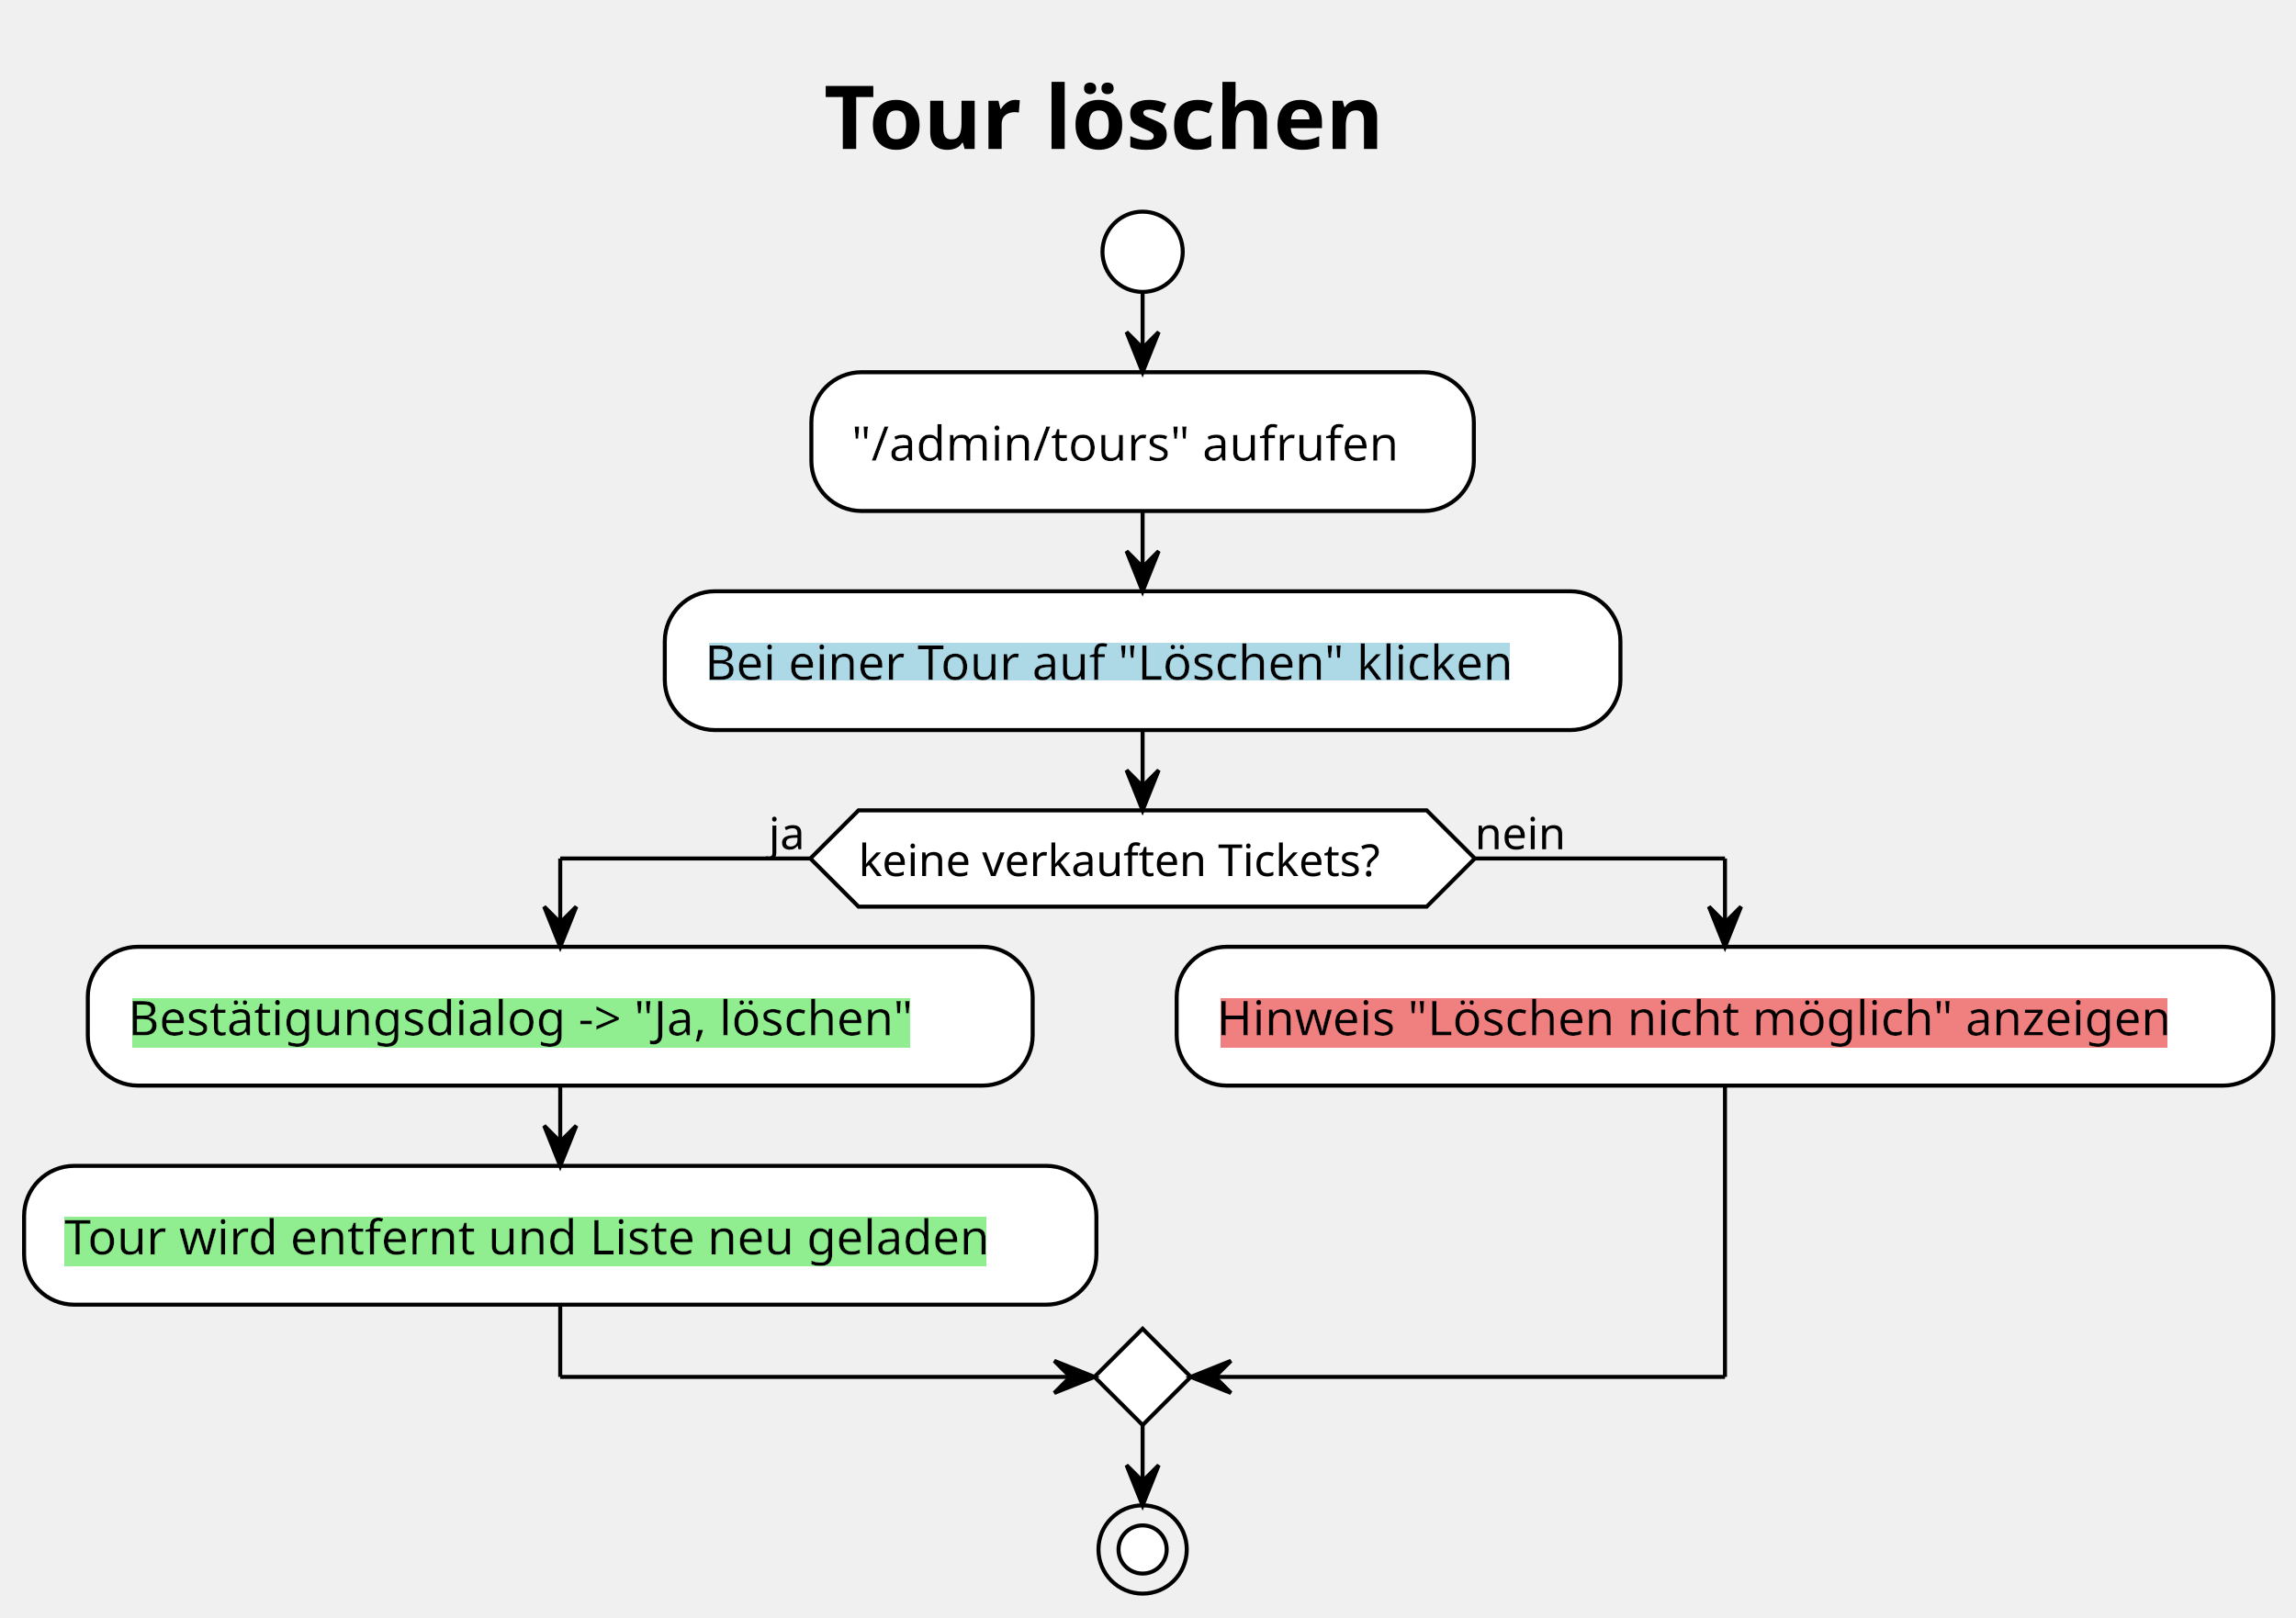
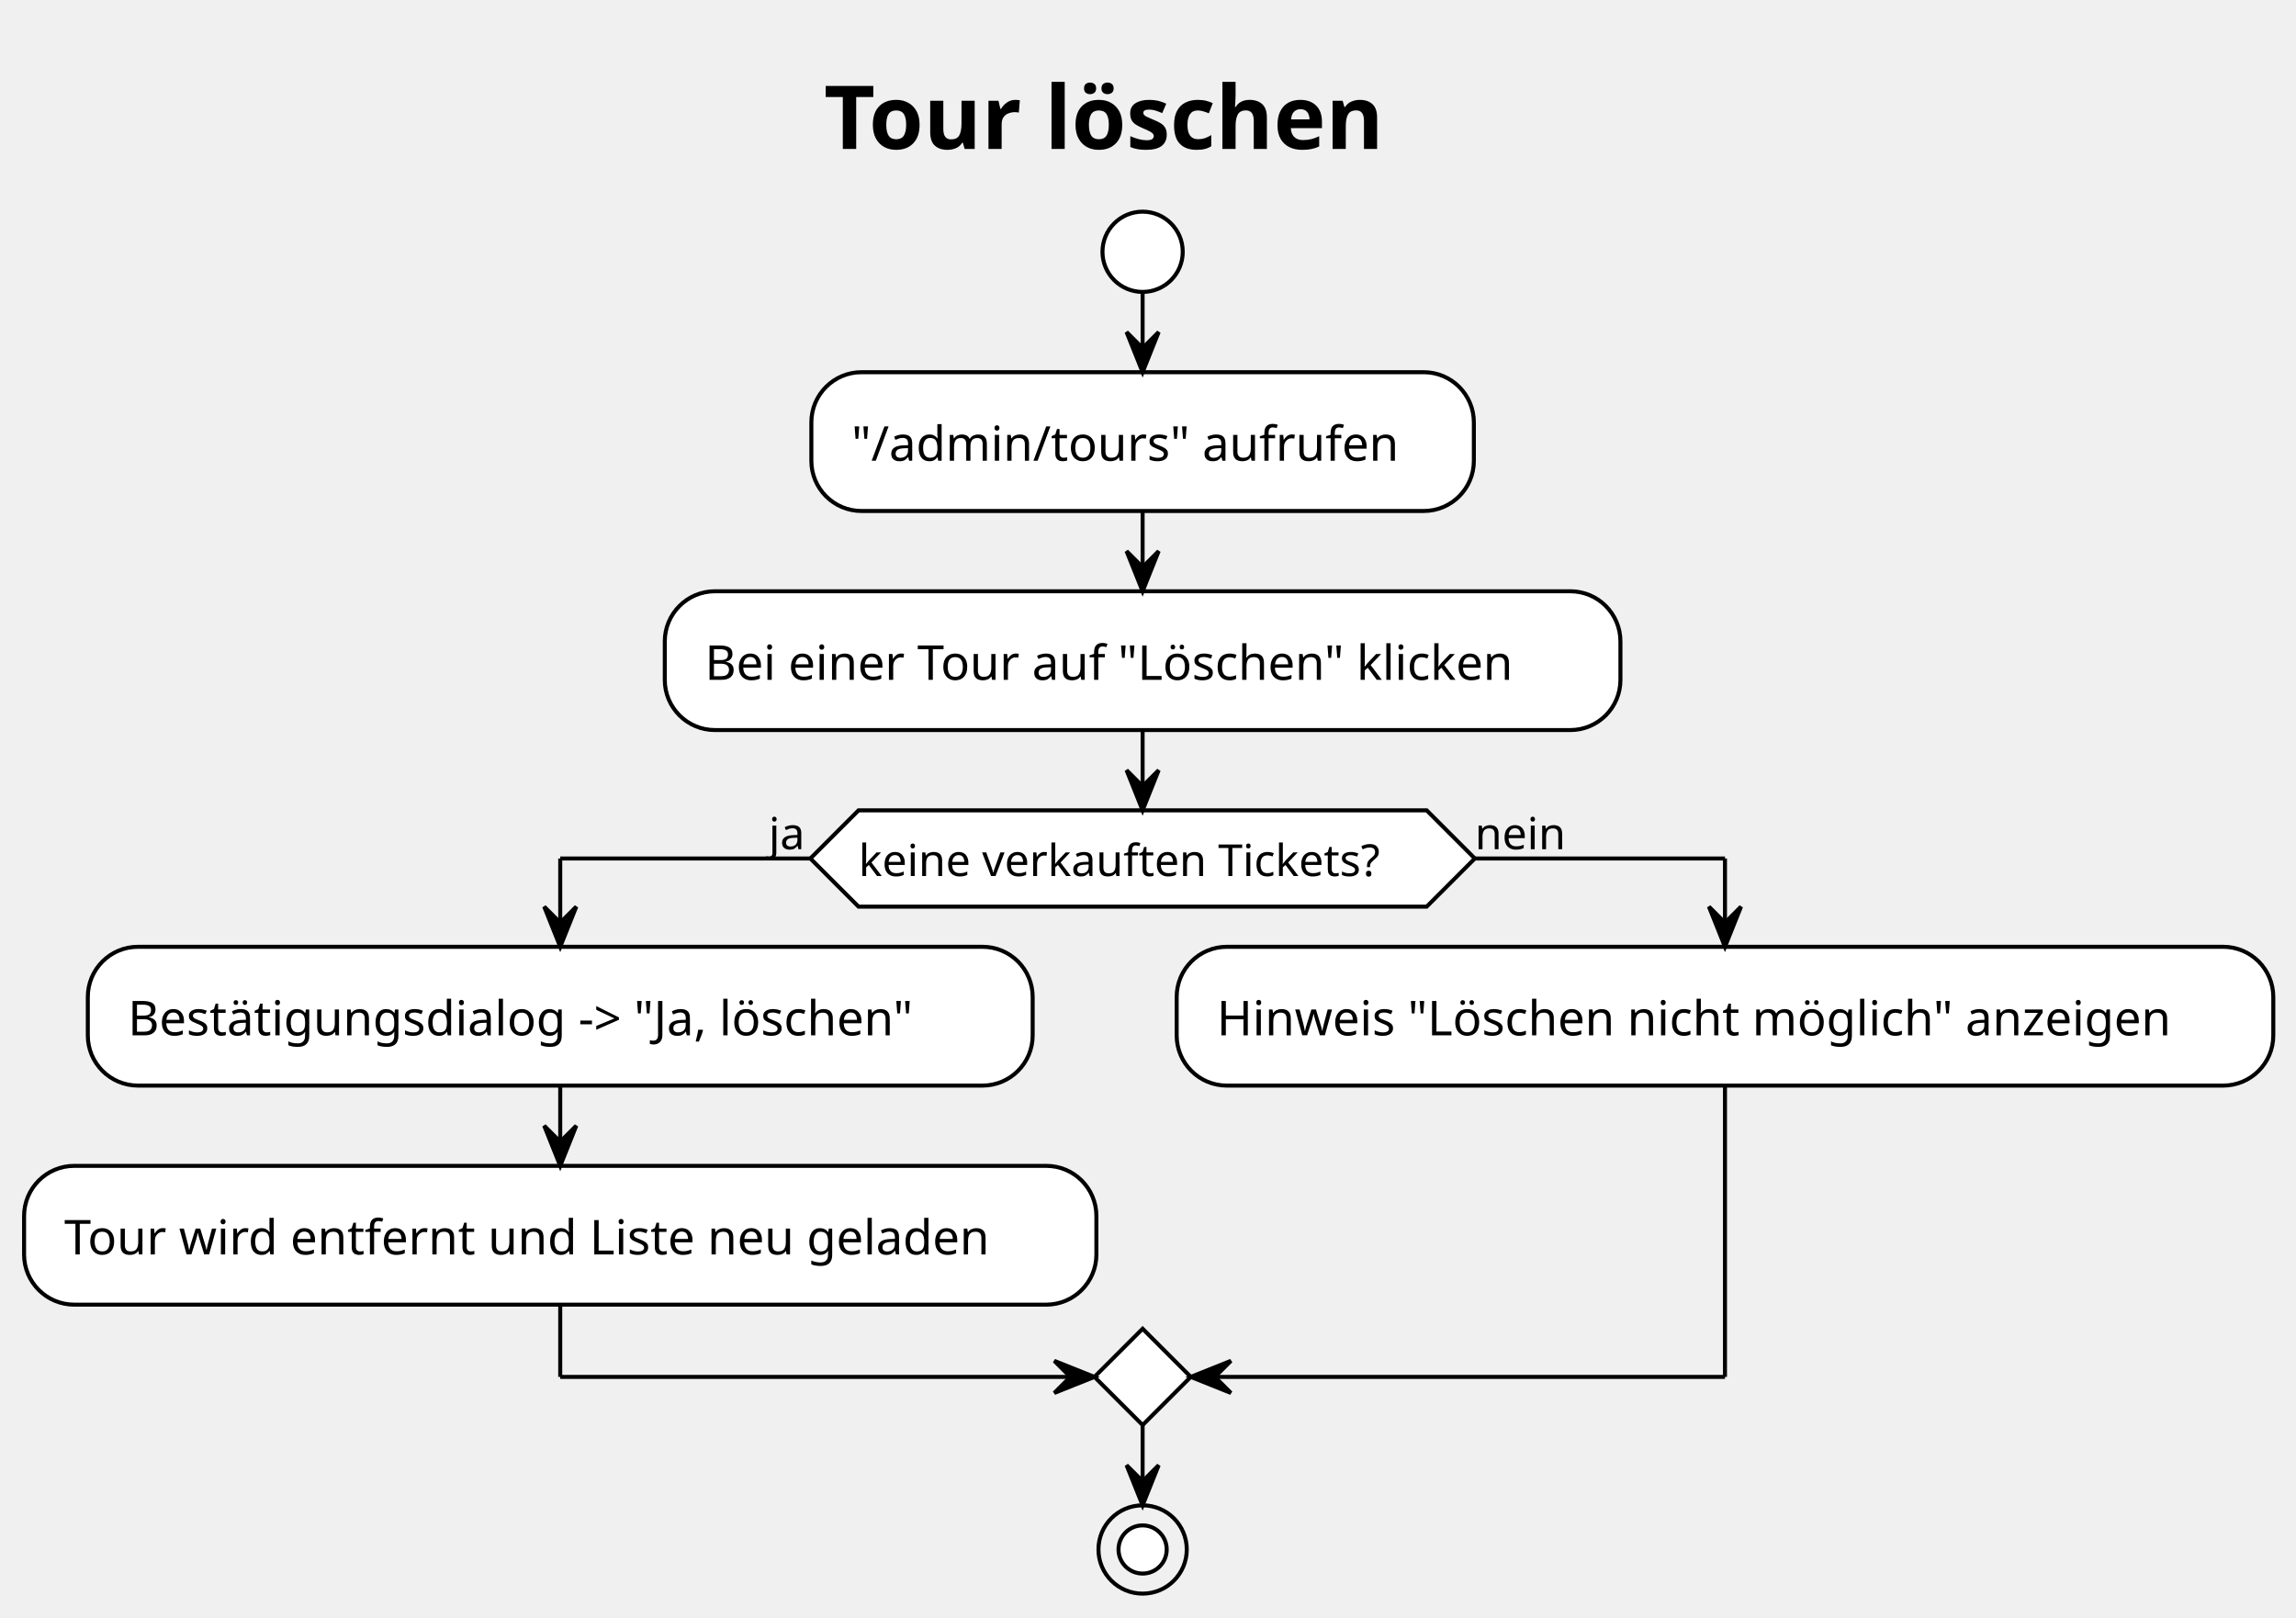
<svg xmlns="http://www.w3.org/2000/svg" contentStyleType="text/css" data-diagram-type="ACTIVITY" height="403px" preserveAspectRatio="none" style="width:572px;height:403px;background:#FFFFFF;" version="1.1" viewBox="0 0 572 403" width="572px" zoomAndPan="magnify">
-   <defs>
-     <filter height="1" id="bk5ha5b9ctc3c0" width="1" x="0" y="0">
-       <feFlood flood-color="#FFFFFF" result="flood" />
-       <feComposite in="SourceGraphic" in2="flood" operator="over" />
-     </filter>
-     <filter height="1" id="bk5ha5b9ctc3c1" width="1" x="0" y="0">
-       <feFlood flood-color="#ADD8E6" result="flood" />
-       <feComposite in="SourceGraphic" in2="flood" operator="over" />
-     </filter>
-     <filter height="1" id="bk5ha5b9ctc3c2" width="1" x="0" y="0">
-       <feFlood flood-color="#90EE90" result="flood" />
-       <feComposite in="SourceGraphic" in2="flood" operator="over" />
-     </filter>
-     <filter height="1" id="bk5ha5b9ctc3c3" width="1" x="0" y="0">
-       <feFlood flood-color="#F08080" result="flood" />
-       <feComposite in="SourceGraphic" in2="flood" operator="over" />
-     </filter>
-   </defs>
+   <defs />
  <g>
    <g class="title" data-source-line="1">
      <text fill="#000000" font-family="Verdana" font-size="22" font-weight="bold" lengthAdjust="spacing" textLength="158.802" x="205.271" y="37.118">Tour löschen</text>
    </g>
    <ellipse cx="284.657" cy="62.737" fill="#FFFFFF" rx="10" ry="10" style="stroke:#000000;stroke-width:1;" />
    <rect fill="#FFFFFF" height="34.584" rx="12.5" ry="12.5" style="stroke:#000000;stroke-width:1;" width="165.049" x="202.133" y="92.737" />
-     <text fill="#000000" filter="url(#bk5ha5b9ctc3c0)" font-family="Verdana" font-size="12" lengthAdjust="spacing" textLength="145.049" x="212.133" y="114.802">"/admin/tours" aufrufen</text>
+     <text fill="#000000" font-family="Verdana" font-size="12" lengthAdjust="spacing" textLength="145.049" x="212.133" y="114.802">"/admin/tours" aufrufen</text>
    <rect fill="#FFFFFF" height="34.584" rx="12.5" ry="12.5" style="stroke:#000000;stroke-width:1;" width="238.08" x="165.617" y="147.321" />
-     <text fill="#000000" filter="url(#bk5ha5b9ctc3c1)" font-family="Verdana" font-size="12" lengthAdjust="spacing" textLength="218.08" x="175.617" y="169.386">Bei einer Tour auf "Löschen" klicken</text>
+     <text fill="#000000" font-family="Verdana" font-size="12" lengthAdjust="spacing" textLength="218.08" x="175.617" y="169.386">Bei einer Tour auf "Löschen" klicken</text>
    <polygon fill="#FFFFFF" points="213.89,201.905,355.424,201.905,367.424,213.905,355.424,225.905,213.89,225.905,201.89,213.905,213.89,201.905" style="stroke:#000000;stroke-width:1;" />
    <text fill="#000000" font-family="Verdana" font-size="11" lengthAdjust="spacing" textLength="141.534" x="213.89" y="218.28">keine verkauften Tickets?</text>
    <text fill="#000000" font-family="Verdana" font-size="11" lengthAdjust="spacing" textLength="10.393" x="191.497" y="211.596">ja</text>
    <text fill="#000000" font-family="Verdana" font-size="11" lengthAdjust="spacing" textLength="23.493" x="367.424" y="211.596">nein</text>
    <rect fill="#FFFFFF" height="34.584" rx="12.5" ry="12.5" style="stroke:#000000;stroke-width:1;" width="235.391" x="21.876" y="235.905" />
-     <text fill="#000000" filter="url(#bk5ha5b9ctc3c2)" font-family="Verdana" font-size="12" lengthAdjust="spacing" textLength="215.391" x="31.876" y="257.97">Bestätigungsdialog -&gt; "Ja, löschen"</text>
+     <text fill="#000000" font-family="Verdana" font-size="12" lengthAdjust="spacing" textLength="215.391" x="31.876" y="257.97">Bestätigungsdialog -&gt; "Ja, löschen"</text>
    <rect fill="#FFFFFF" height="34.584" rx="12.5" ry="12.5" style="stroke:#000000;stroke-width:1;" width="267.143" x="6" y="290.489" />
-     <text fill="#000000" filter="url(#bk5ha5b9ctc3c2)" font-family="Verdana" font-size="12" lengthAdjust="spacing" textLength="247.143" x="16" y="312.554">Tour wird entfernt und Liste neu geladen</text>
+     <text fill="#000000" font-family="Verdana" font-size="12" lengthAdjust="spacing" textLength="247.143" x="16" y="312.554">Tour wird entfernt und Liste neu geladen</text>
    <rect fill="#FFFFFF" height="34.584" rx="12.5" ry="12.5" style="stroke:#000000;stroke-width:1;" width="273.201" x="293.143" y="235.905" />
-     <text fill="#000000" filter="url(#bk5ha5b9ctc3c3)" font-family="Verdana" font-size="12" lengthAdjust="spacing" textLength="253.201" x="303.143" y="257.97">Hinweis "Löschen nicht möglich" anzeigen</text>
+     <text fill="#000000" font-family="Verdana" font-size="12" lengthAdjust="spacing" textLength="253.201" x="303.143" y="257.97">Hinweis "Löschen nicht möglich" anzeigen</text>
    <polygon fill="#FFFFFF" points="284.657,331.073,296.657,343.073,284.657,355.073,272.657,343.073,284.657,331.073" style="stroke:#000000;stroke-width:1;" />
    <ellipse cx="284.657" cy="386.073" fill="none" rx="11" ry="11" style="stroke:#000000;stroke-width:1;" />
    <ellipse cx="284.657" cy="386.073" fill="#FFFFFF" rx="6" ry="6" style="stroke:#000000;stroke-width:1;" />
    <line style="stroke:#000000;stroke-width:1;" x1="284.657" x2="284.657" y1="72.737" y2="92.737" />
    <polygon fill="#000000" points="280.657,82.737,284.657,92.737,288.657,82.737,284.657,86.737" style="stroke:#000000;stroke-width:1;" />
    <line style="stroke:#000000;stroke-width:1;" x1="284.657" x2="284.657" y1="127.321" y2="147.321" />
    <polygon fill="#000000" points="280.657,137.321,284.657,147.321,288.657,137.321,284.657,141.321" style="stroke:#000000;stroke-width:1;" />
    <line style="stroke:#000000;stroke-width:1;" x1="139.571" x2="139.571" y1="270.489" y2="290.489" />
    <polygon fill="#000000" points="135.571,280.489,139.571,290.489,143.571,280.489,139.571,284.489" style="stroke:#000000;stroke-width:1;" />
    <line style="stroke:#000000;stroke-width:1;" x1="201.89" x2="139.571" y1="213.905" y2="213.905" />
    <line style="stroke:#000000;stroke-width:1;" x1="139.571" x2="139.571" y1="213.905" y2="235.905" />
    <polygon fill="#000000" points="135.571,225.905,139.571,235.905,143.571,225.905,139.571,229.905" style="stroke:#000000;stroke-width:1;" />
    <line style="stroke:#000000;stroke-width:1;" x1="367.424" x2="429.743" y1="213.905" y2="213.905" />
    <line style="stroke:#000000;stroke-width:1;" x1="429.743" x2="429.743" y1="213.905" y2="235.905" />
    <polygon fill="#000000" points="425.743,225.905,429.743,235.905,433.743,225.905,429.743,229.905" style="stroke:#000000;stroke-width:1;" />
    <line style="stroke:#000000;stroke-width:1;" x1="139.571" x2="139.571" y1="325.073" y2="343.073" />
    <line style="stroke:#000000;stroke-width:1;" x1="139.571" x2="272.657" y1="343.073" y2="343.073" />
    <polygon fill="#000000" points="262.657,339.073,272.657,343.073,262.657,347.073,266.657,343.073" style="stroke:#000000;stroke-width:1;" />
    <line style="stroke:#000000;stroke-width:1;" x1="429.743" x2="429.743" y1="270.489" y2="343.073" />
    <line style="stroke:#000000;stroke-width:1;" x1="429.743" x2="296.657" y1="343.073" y2="343.073" />
    <polygon fill="#000000" points="306.657,339.073,296.657,343.073,306.657,347.073,302.657,343.073" style="stroke:#000000;stroke-width:1;" />
    <line style="stroke:#000000;stroke-width:1;" x1="284.657" x2="284.657" y1="181.905" y2="201.905" />
    <polygon fill="#000000" points="280.657,191.905,284.657,201.905,288.657,191.905,284.657,195.905" style="stroke:#000000;stroke-width:1;" />
    <line style="stroke:#000000;stroke-width:1;" x1="284.657" x2="284.657" y1="355.073" y2="375.073" />
    <polygon fill="#000000" points="280.657,365.073,284.657,375.073,288.657,365.073,284.657,369.073" style="stroke:#000000;stroke-width:1;" />
  </g>
</svg>
